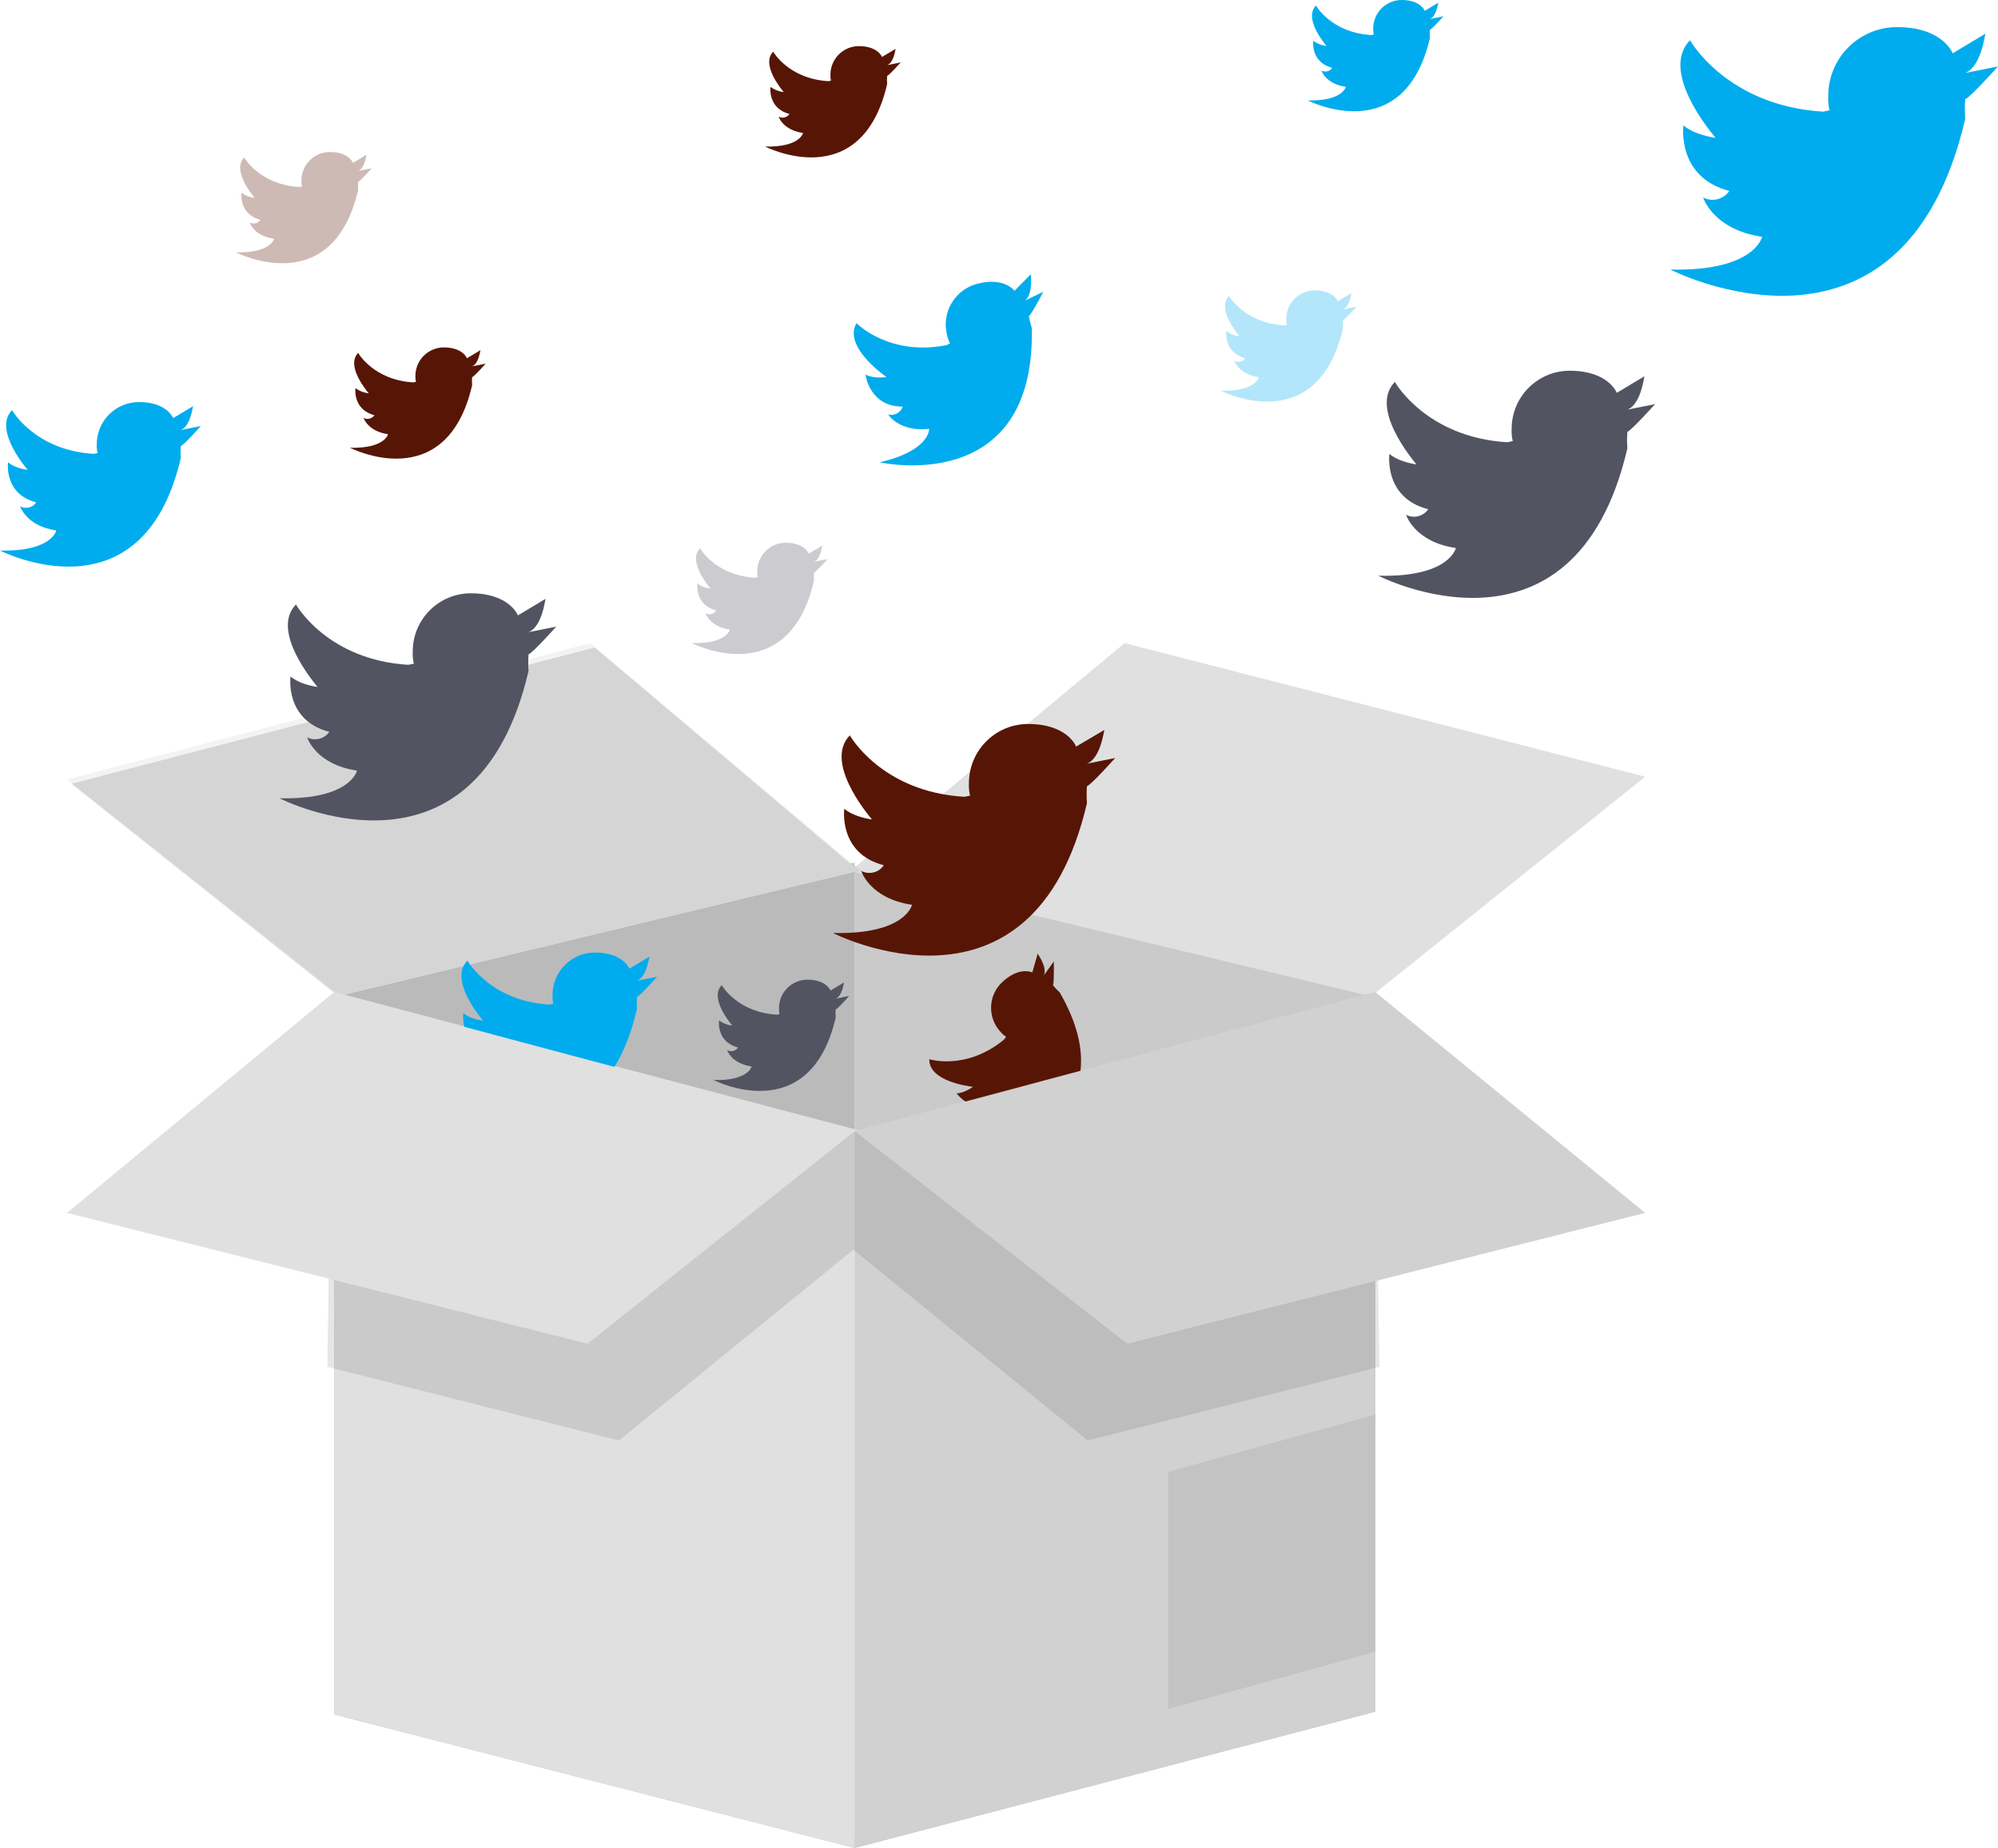
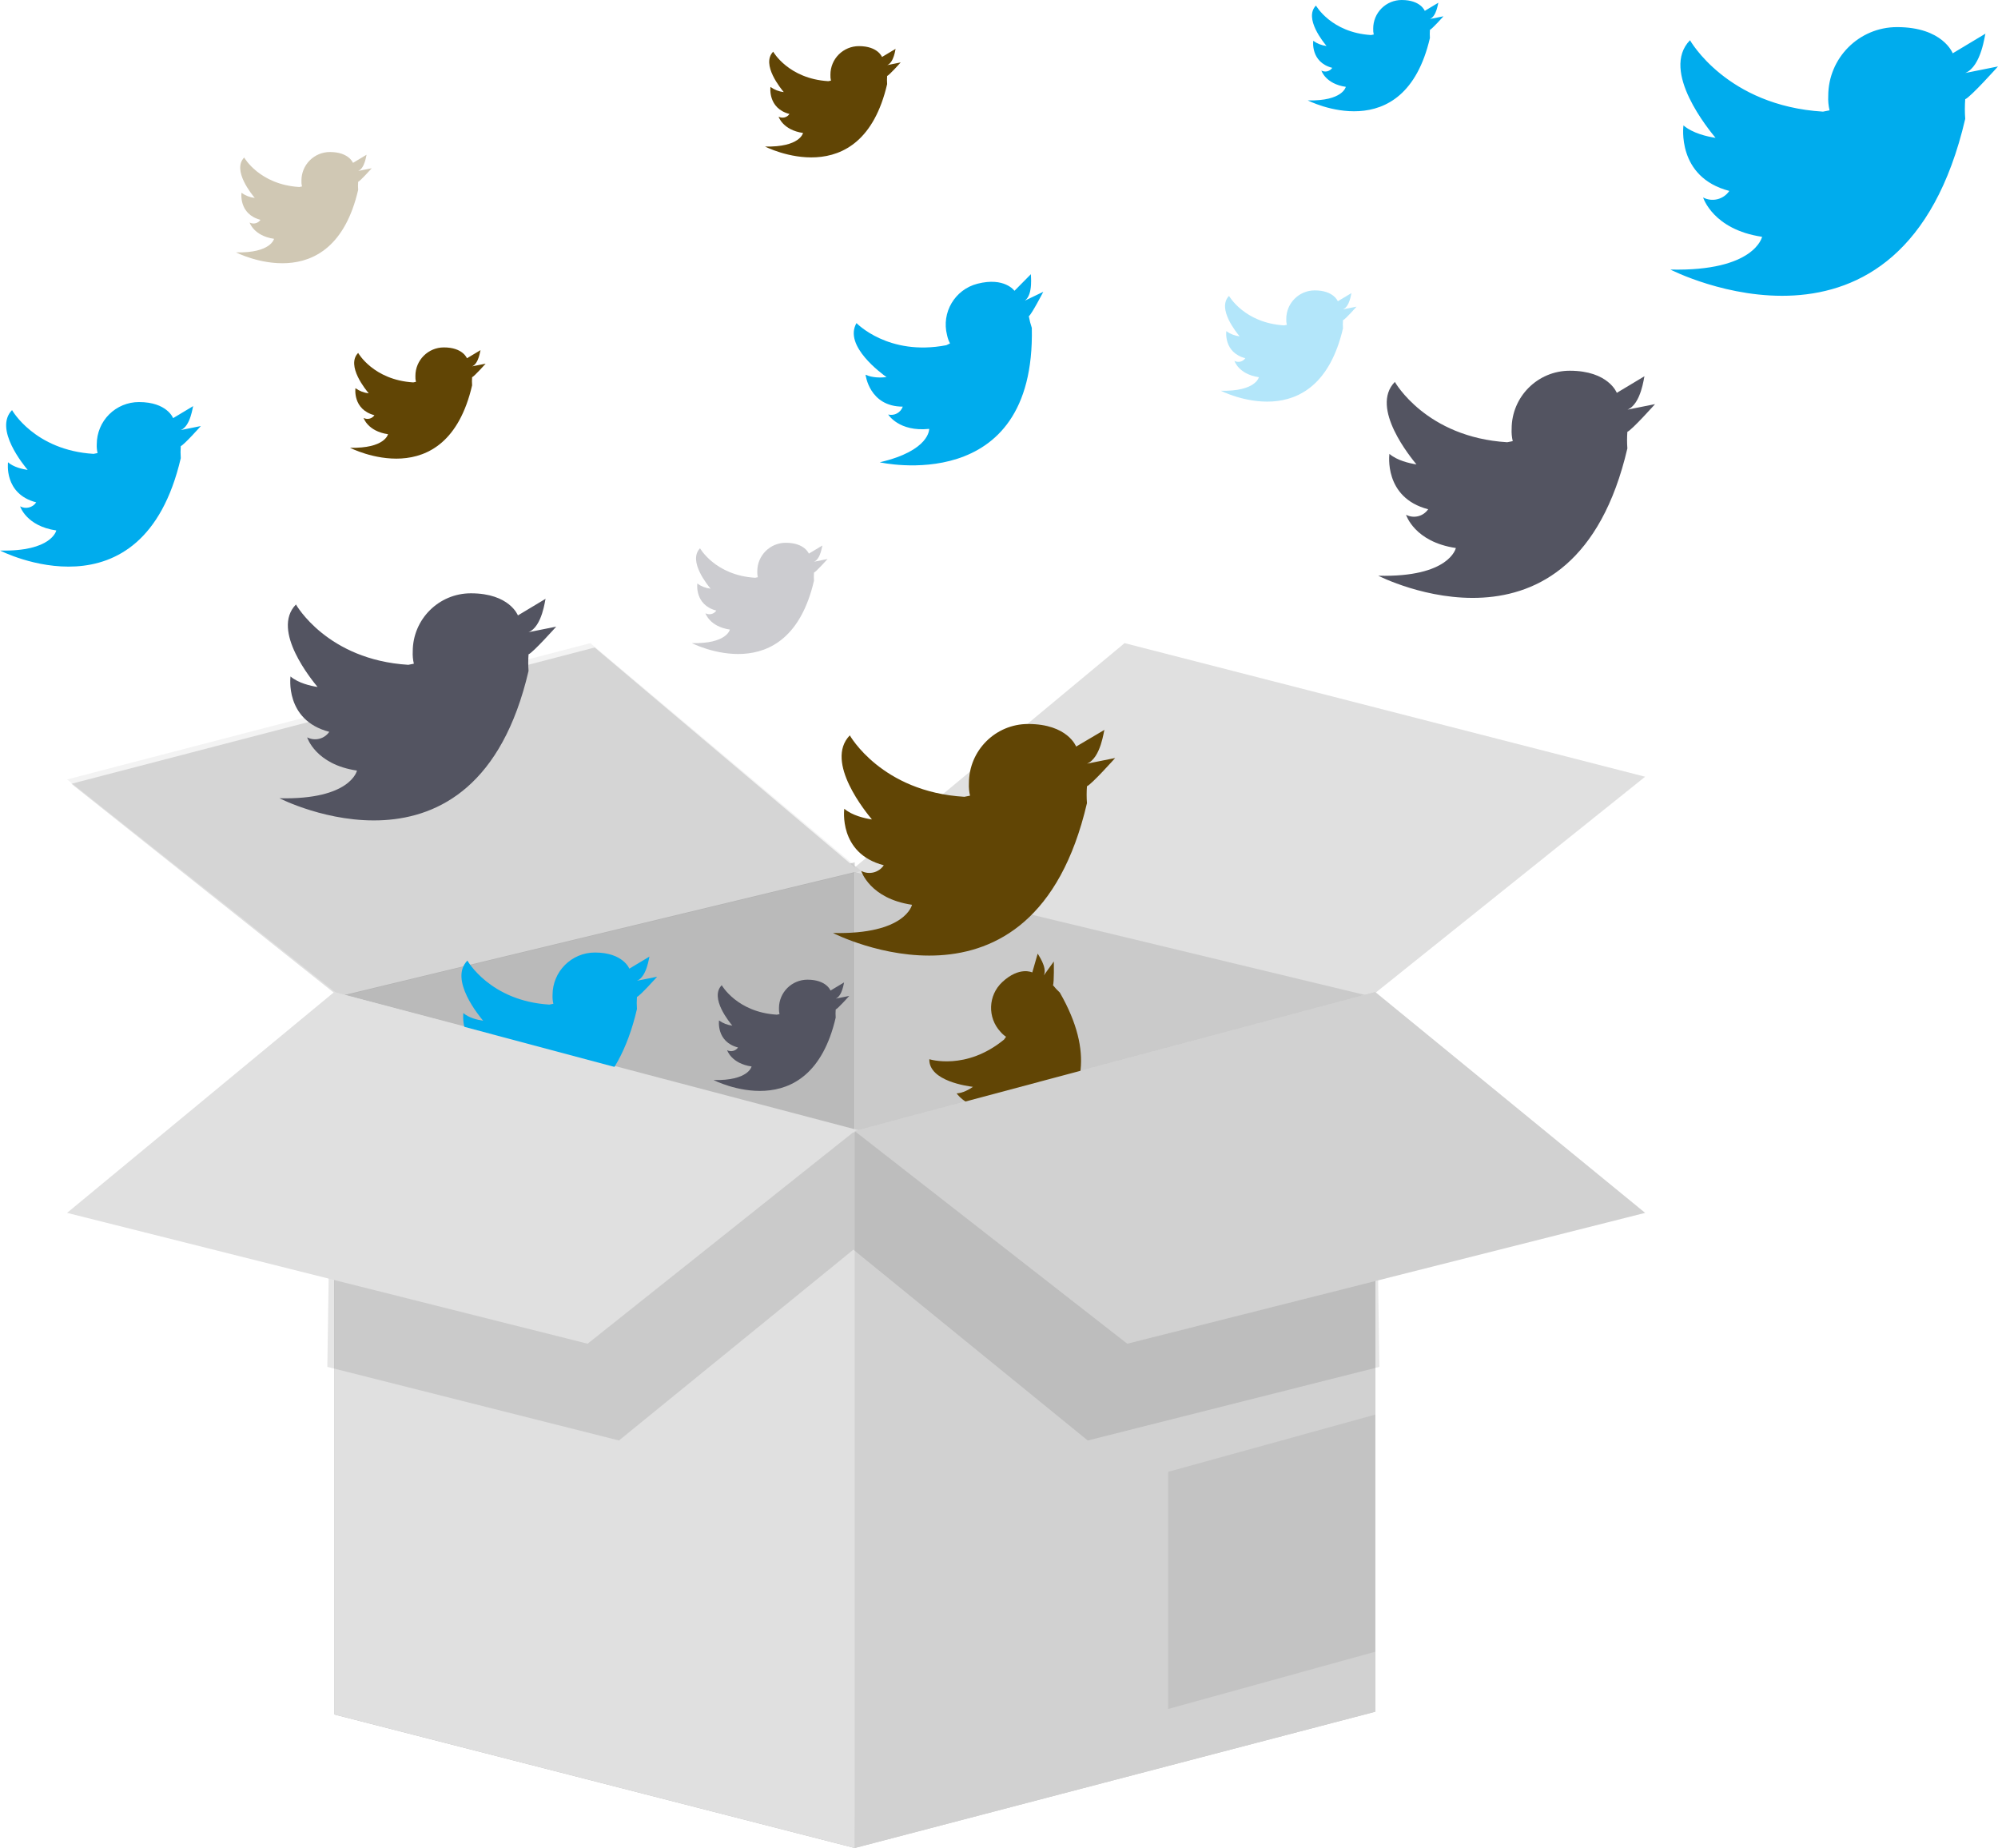
<svg xmlns="http://www.w3.org/2000/svg" data-name="Layer 1" width="813.15" height="752" viewBox="0 0 813.15 752">
  <path fill="#e0e0e0" d="M559.73 403.7l-211.87-51.03V752l211.87-55.46V403.7z" />
  <path opacity=".1" d="M559.73 403.7l-211.87-51.03V752l211.87-55.46V403.7z" />
  <path fill="#e0e0e0" d="M135.99 403.7l211.87-51.03V752l-211.87-54.35V403.7z" />
  <path opacity=".17" d="M135.99 401.93l211.87-51.02V752l-211.87-54.35V401.93z" />
  <path fill="#e0e0e0" d="M346.09 354.44l111.59-92.73 211.86 54.36-111.58 89.39-211.87-51.02z" />
  <path fill="#e0e0e0" d="M29.05 318.94l108.71 86.52 211.86-51.02-107.59-90.96-212.98 55.46z" />
  <path opacity=".05" d="M27.29 317.18l111.35 88.28 211.87-51.02-110.25-92.73-212.97 55.47z" />
  <path fill="#e0e0e0" d="M135.99 403.7v293.95L347.86 752l2.86-291.73-214.73-56.57z" />
  <path fill="#e0e0e0" d="M559.73 696.54L347.86 752V460.27l211.87-56.57v292.84z" />
  <path opacity=".07" d="M559.73 696.54L347.86 752V460.27l211.87-56.57v292.84z" />
  <path opacity=".07" d="M475.42 598.92v96.51l84.31-23.3v-96.5l-84.31 23.29z" />
  <path opacity=".1" d="M133.22 556.22l118.69 29.95 95.4-77.65v-47.7l-211.87-53.24-2.22 148.64zm428.17 0L442.7 586.17l-95.39-77.65v-47.7l211.86-53.24 2.22 148.64z" />
  <path d="M259.23 399.1l8.21-1.64s-6.9 7.72-8.21 8.21a33.05 33.05 0 000 4.93c-15.77 67.69-73.93 37.79-73.93 37.79 21.19.49 23-8.21 23-8.21-12.32-1.81-14.79-9.86-14.79-9.86a5.08 5.08 0 006.57-1.64c-13.31-3.45-11.5-16.43-11.5-16.43 2.3 2 5.91 2.79 8.05 3.12-1.48-1.81-14-16.76-6.41-24.48 0 0 9.2 16.43 33.35 17.91l1.64-.33a12.89 12.89 0 01-.33-3.61 17.25 17.25 0 0117.25-17.25c11.5 0 14 6.57 14 6.57l8.21-4.93c-.18-.01-1 8.21-5.11 9.85z" fill="#00aced" />
  <path fill="#e0e0e0" d="M135.99 403.7l-108.7 89.85 211.86 53.24 108.71-86.52-211.87-56.57z" />
-   <path d="M424.82 396.91l4.06-5.65s.18 8.6-.34 9.65a27.47 27.47 0 002.79 3c28.77 50.08-23.53 64.86-23.53 64.86 13.16-11.71 9.33-18 9.33-18-8.56 5.85-14.56 2.35-14.56 2.35a4.22 4.22 0 003.06-4.72c-10 5.44-16.3-3.47-16.3-3.47 2.52-.1 5.18-1.65 6.66-2.66-1.92-.26-18-2.27-17.77-11.25 0 0 14.9 4.77 30.42-8l.81-1.13a10.71 10.71 0 01-2.25-2 14.33 14.33 0 01.71-20.26c7-6.52 12.21-3.92 12.21-3.92l2.2-7.65c-.09.07 4.06 5.52 2.5 8.85z" fill="#571605" />
+   <path d="M424.82 396.91l4.06-5.65s.18 8.6-.34 9.65a27.47 27.47 0 002.79 3c28.77 50.08-23.53 64.86-23.53 64.86 13.16-11.71 9.33-18 9.33-18-8.56 5.85-14.56 2.35-14.56 2.35a4.22 4.22 0 003.06-4.72c-10 5.44-16.3-3.47-16.3-3.47 2.52-.1 5.18-1.65 6.66-2.66-1.92-.26-18-2.27-17.77-11.25 0 0 14.9 4.77 30.42-8l.81-1.13a10.71 10.71 0 01-2.25-2 14.33 14.33 0 01.71-20.26c7-6.52 12.21-3.92 12.21-3.92l2.2-7.65c-.09.07 4.06 5.52 2.5 8.85z" fill="#614505" />
  <path fill="#e0e0e0" d="M559.73 403.7l109.81 89.85-210.76 53.24-110.92-86.52 211.87-56.57z" />
  <path opacity=".07" d="M559.73 403.7l109.81 89.85-210.76 53.24-110.92-86.52 211.87-56.57z" />
  <path d="M417.09 122.35l7.51-3.61s-4.74 9.15-5.89 9.95a32.88 32.88 0 001.22 4.75c1.53 69.12-61.9 54.68-61.9 54.68 20.54-4.76 20.13-13.6 20.13-13.6-12.32 1.3-16.68-5.84-16.68-5.84a5 5 0 005.93-3.21c-13.68 0-15.14-13-15.14-13 2.7 1.33 6.39 1.23 8.53 1-1.87-1.38-17.6-12.7-12.22-22 0 0 12.93 13.56 36.56 9l1.5-.72a12.82 12.82 0 01-1.21-3.4 17.16 17.16 0 0112.36-20.89c11.08-2.84 15.08 2.88 15.08 2.88l6.7-6.78c-.17.07 1.07 8.19-2.48 10.79zM73.57 175l8.17-1.63s-6.86 7.68-8.17 8.17a32.88 32.88 0 000 4.9C57.88 253.77.03 224.03.03 224.03c21.08.49 22.88-8.17 22.88-8.17-12.26-1.8-14.71-9.81-14.71-9.81a5 5 0 006.54-1.63C1.47 201 3.27 188.12 3.27 188.12c2.29 2 5.88 2.78 8 3.11-1.47-1.8-13.89-16.67-6.37-24.35 0 0 9.15 16.34 33.18 17.81l1.63-.33a12.82 12.82 0 01-.33-3.6 17.16 17.16 0 0117.19-17.15c11.44 0 13.89 6.54 13.89 6.54l8.17-4.9c-.19-.01-1 8.16-5.06 9.75zM799.81 29.71l13.33-2.67s-11.2 12.53-13.33 13.33a53.64 53.64 0 000 8c-25.6 109.85-120 61.32-120 61.32 34.39.8 37.33-13.33 37.33-13.33-20-2.93-24-16-24-16a8.24 8.24 0 0010.66-2.67c-21.6-5.6-18.66-26.66-18.66-26.66 3.73 3.2 9.6 4.53 13.06 5.07-2.4-2.93-22.66-27.2-10.4-39.73 0 0 14.93 26.66 54.12 29.06l2.67-.53a20.92 20.92 0 01-.53-5.87 28 28 0 0128-28c18.66 0 22.66 10.66 22.66 10.66l13.33-8c-.24.02-1.57 13.31-8.24 16.02zM581.95 7.73l5.52-1.1s-4.64 5.19-5.52 5.52a22.21 22.21 0 000 3.31c-10.6 45.5-49.69 25.4-49.69 25.4 14.25.33 15.46-5.52 15.46-5.52-8.28-1.21-9.94-6.63-9.94-6.63a3.41 3.41 0 004.42-1.1c-8.94-2.32-7.73-11-7.73-11a11.48 11.48 0 005.41 2.1c-1-1.21-9.39-11.26-4.31-16.45 0 0 6.18 11 22.42 12l1.1-.22a8.66 8.66 0 01-.22-2.43A11.59 11.59 0 01570.47 0c7.73 0 9.39 4.42 9.39 4.42l5.52-3.31c-.12-.01-.67 5.52-3.43 6.62z" fill="#00aced" />
  <path d="M331.28 228.58l5.52-1.1s-4.64 5.19-5.52 5.52a22.21 22.21 0 000 3.31c-10.6 45.5-49.69 25.4-49.69 25.4 14.25.33 15.46-5.52 15.46-5.52-8.28-1.21-9.94-6.63-9.94-6.63a3.41 3.41 0 004.42-1.1c-8.94-2.32-7.73-11-7.73-11a11.48 11.48 0 005.41 2.1c-1-1.21-9.39-11.26-4.31-16.45 0 0 6.18 11 22.42 12l1.1-.22a8.66 8.66 0 01-.22-2.43 11.59 11.59 0 0111.59-11.59c7.73 0 9.39 4.42 9.39 4.42l5.52-3.31c-.13.02-.66 5.5-3.42 6.6z" fill="#535461" opacity=".3" />
  <path d="M546.57 125.89l5.52-1.1s-4.59 5.21-5.52 5.51a22.21 22.21 0 000 3.31c-10.6 45.5-49.69 25.4-49.69 25.4 14.25.33 15.46-5.52 15.46-5.52-8.28-1.21-9.94-6.63-9.94-6.63a3.41 3.41 0 004.42-1.1c-8.94-2.32-7.73-11-7.73-11a11.48 11.48 0 005.41 2.1c-1-1.21-9.39-11.26-4.31-16.45 0 0 6.18 11 22.42 12l1.1-.22a8.66 8.66 0 01-.22-2.43 11.59 11.59 0 0111.59-11.59c7.73 0 9.39 4.42 9.39 4.42l5.52-3.31c-.06-.02-.62 5.5-3.42 6.61z" fill="#00aced" opacity=".3" />
-   <path d="M442.37 310.76l11.48-2.3s-9.65 10.8-11.48 11.48a46.21 46.21 0 000 6.89c-22.05 94.63-103.36 52.83-103.36 52.83 29.63.69 32.16-11.48 32.16-11.48-17.23-2.53-20.67-13.78-20.67-13.78a7.1 7.1 0 009.19-2.3c-18.6-4.82-16.08-23-16.08-23 3.22 2.76 8.27 3.9 11.25 4.36-2.07-2.53-19.52-23.43-9-34.22 0 0 12.86 23 46.63 25l2.3-.46a18 18 0 01-.46-5.05 24.11 24.11 0 0124.12-24.12c16.08 0 19.52 9.19 19.52 9.19l11.52-6.8c-.23 0-1.38 11.47-7.12 13.76zM361.09 26.5l5.48-1.1s-4.64 5.19-5.52 5.52a22.21 22.21 0 000 3.31c-10.6 45.5-49.69 25.4-49.69 25.4 14.25.33 15.46-5.52 15.46-5.52-8.28-1.21-9.94-6.63-9.94-6.63a3.41 3.41 0 004.42-1.1c-8.94-2.32-7.73-11-7.73-11a11.48 11.48 0 005.41 2.1c-1-1.21-9.39-11.26-4.31-16.45 0 0 6.18 11 22.42 12l1.1-.22a8.66 8.66 0 01-.22-2.43 11.59 11.59 0 0111.6-11.61c7.73 0 9.39 4.42 9.39 4.42l5.52-3.31c-.07 0-.62 5.52-3.39 6.62zM192.14 149.08l5.52-1.1s-4.64 5.19-5.52 5.52a22.21 22.21 0 000 3.31c-10.6 45.5-49.69 25.4-49.69 25.4 14.25.33 15.46-5.52 15.46-5.52-8.28-1.21-9.94-6.63-9.94-6.63a3.41 3.41 0 004.42-1.1c-8.94-2.32-7.73-11-7.73-11a11.48 11.48 0 005.41 2.1c-1-1.21-9.39-11.26-4.31-16.45 0 0 6.18 11 22.42 12l1.1-.22a8.66 8.66 0 01-.22-2.43 11.59 11.59 0 0111.59-11.59c7.73 0 9.39 4.42 9.39 4.42l5.52-3.31c-.11-.03-.66 5.52-3.42 6.6z" fill="#571605" />
-   <path d="M145.76 69.57l5.52-1.1s-4.64 5.19-5.52 5.52a22.21 22.21 0 000 3.31c-10.6 45.5-49.69 25.4-49.69 25.4 14.25.33 15.46-5.52 15.46-5.52-8.28-1.21-9.94-6.63-9.94-6.63a3.41 3.41 0 004.42-1.1c-8.94-2.32-7.73-11-7.73-11a11.48 11.48 0 005.41 2.1c-1-1.21-9.39-11.26-4.31-16.45 0 0 6.18 11 22.42 12l1.1-.22a8.66 8.66 0 01-.22-2.43 11.59 11.59 0 0111.59-11.59c7.73 0 9.39 4.42 9.39 4.42l5.52-3.31c-.11-.03-.61 5.5-3.42 6.6z" fill="#571605" opacity=".3" />
+   <path d="M442.37 310.76l11.48-2.3s-9.65 10.8-11.48 11.48a46.21 46.21 0 000 6.89c-22.05 94.63-103.36 52.83-103.36 52.83 29.63.69 32.16-11.48 32.16-11.48-17.23-2.53-20.67-13.78-20.67-13.78a7.1 7.1 0 009.19-2.3c-18.6-4.82-16.08-23-16.08-23 3.22 2.76 8.27 3.9 11.25 4.36-2.07-2.53-19.52-23.43-9-34.22 0 0 12.86 23 46.63 25l2.3-.46a18 18 0 01-.46-5.05 24.11 24.11 0 0124.12-24.12c16.08 0 19.52 9.19 19.52 9.19l11.52-6.8c-.23 0-1.38 11.47-7.12 13.76zM361.09 26.5l5.48-1.1s-4.64 5.19-5.52 5.52a22.21 22.21 0 000 3.31c-10.6 45.5-49.69 25.4-49.69 25.4 14.25.33 15.46-5.52 15.46-5.52-8.28-1.21-9.94-6.63-9.94-6.63a3.41 3.41 0 004.42-1.1c-8.94-2.32-7.73-11-7.73-11a11.48 11.48 0 005.41 2.1c-1-1.21-9.39-11.26-4.31-16.45 0 0 6.18 11 22.42 12l1.1-.22a8.66 8.66 0 01-.22-2.43 11.59 11.59 0 0111.6-11.61c7.73 0 9.39 4.42 9.39 4.42l5.52-3.31c-.07 0-.62 5.52-3.39 6.62zM192.14 149.08l5.52-1.1s-4.64 5.19-5.52 5.52a22.21 22.21 0 000 3.31c-10.6 45.5-49.69 25.4-49.69 25.4 14.25.33 15.46-5.52 15.46-5.52-8.28-1.21-9.94-6.63-9.94-6.63a3.41 3.41 0 004.42-1.1c-8.94-2.32-7.73-11-7.73-11a11.48 11.48 0 005.41 2.1c-1-1.21-9.39-11.26-4.31-16.45 0 0 6.18 11 22.42 12l1.1-.22a8.66 8.66 0 01-.22-2.43 11.59 11.59 0 0111.59-11.59c7.73 0 9.39 4.42 9.39 4.42l5.52-3.31c-.11-.03-.66 5.52-3.42 6.6z" fill="#614505" />
+   <path d="M145.76 69.57l5.52-1.1s-4.64 5.19-5.52 5.52a22.21 22.21 0 000 3.31c-10.6 45.5-49.69 25.4-49.69 25.4 14.25.33 15.46-5.52 15.46-5.52-8.28-1.21-9.94-6.63-9.94-6.63a3.41 3.41 0 004.42-1.1c-8.94-2.32-7.73-11-7.73-11a11.48 11.48 0 005.41 2.1c-1-1.21-9.39-11.26-4.31-16.45 0 0 6.18 11 22.42 12l1.1-.22a8.66 8.66 0 01-.22-2.43 11.59 11.59 0 0111.59-11.59c7.73 0 9.39 4.42 9.39 4.42l5.52-3.31c-.11-.03-.61 5.5-3.42 6.6z" fill="#614505" opacity=".3" />
  <path d="M340.11 406.37l5.52-1.1s-4.64 5.19-5.52 5.52a22.21 22.21 0 000 3.31c-10.6 45.5-49.69 25.4-49.69 25.4 14.25.33 15.46-5.52 15.46-5.52-8.28-1.21-9.94-6.63-9.94-6.63a3.41 3.41 0 004.42-1.1c-8.94-2.32-7.73-11-7.73-11a11.48 11.48 0 005.41 2.1c-1-1.21-9.39-11.26-4.31-16.45 0 0 6.18 11 22.42 12l1.1-.22a8.66 8.66 0 01-.22-2.43 11.59 11.59 0 0111.59-11.59c7.73 0 9.39 4.42 9.39 4.42l5.52-3.31c-.1-.02-.66 5.5-3.42 6.6zM662.34 166.7l11.23-2.25s-9.46 10.59-11.26 11.26a45.32 45.32 0 000 6.76c-21.63 92.81-101.37 51.81-101.37 51.81 29.09.72 31.57-11.28 31.57-11.28-16.9-2.48-20.27-13.52-20.27-13.52a7 7 0 009-2.25c-18.25-4.73-15.77-22.53-15.77-22.53 3.15 2.7 8.11 3.83 11 4.28-2-2.48-19.15-23-8.79-33.57 0 0 12.62 22.53 45.73 24.55l2.25-.45a17.67 17.67 0 01-.45-5 23.65 23.65 0 0123.65-23.65c15.77 0 19.15 9 19.15 9l11.26-6.76c-.17.08-1.3 11.35-6.93 13.6zm-447.23 90.55l11.26-2.25s-9.46 10.59-11.26 11.26a45.32 45.32 0 000 6.76c-21.63 92.81-101.37 51.81-101.37 51.81 29.06.68 31.54-11.26 31.54-11.26-16.9-2.48-20.27-13.52-20.27-13.52a7 7 0 009-2.25c-18.25-4.73-15.77-22.53-15.77-22.53 3.15 2.7 8.11 3.83 11 4.28-2-2.48-19.15-23-8.79-33.57 0 0 12.62 22.53 45.73 24.55l2.25-.45a17.67 17.67 0 01-.45-5 23.65 23.65 0 0123.65-23.65c15.77 0 19.15 9 19.15 9l11.26-6.76c-.17.06-1.3 11.33-6.93 13.58z" fill="#535461" />
</svg>
